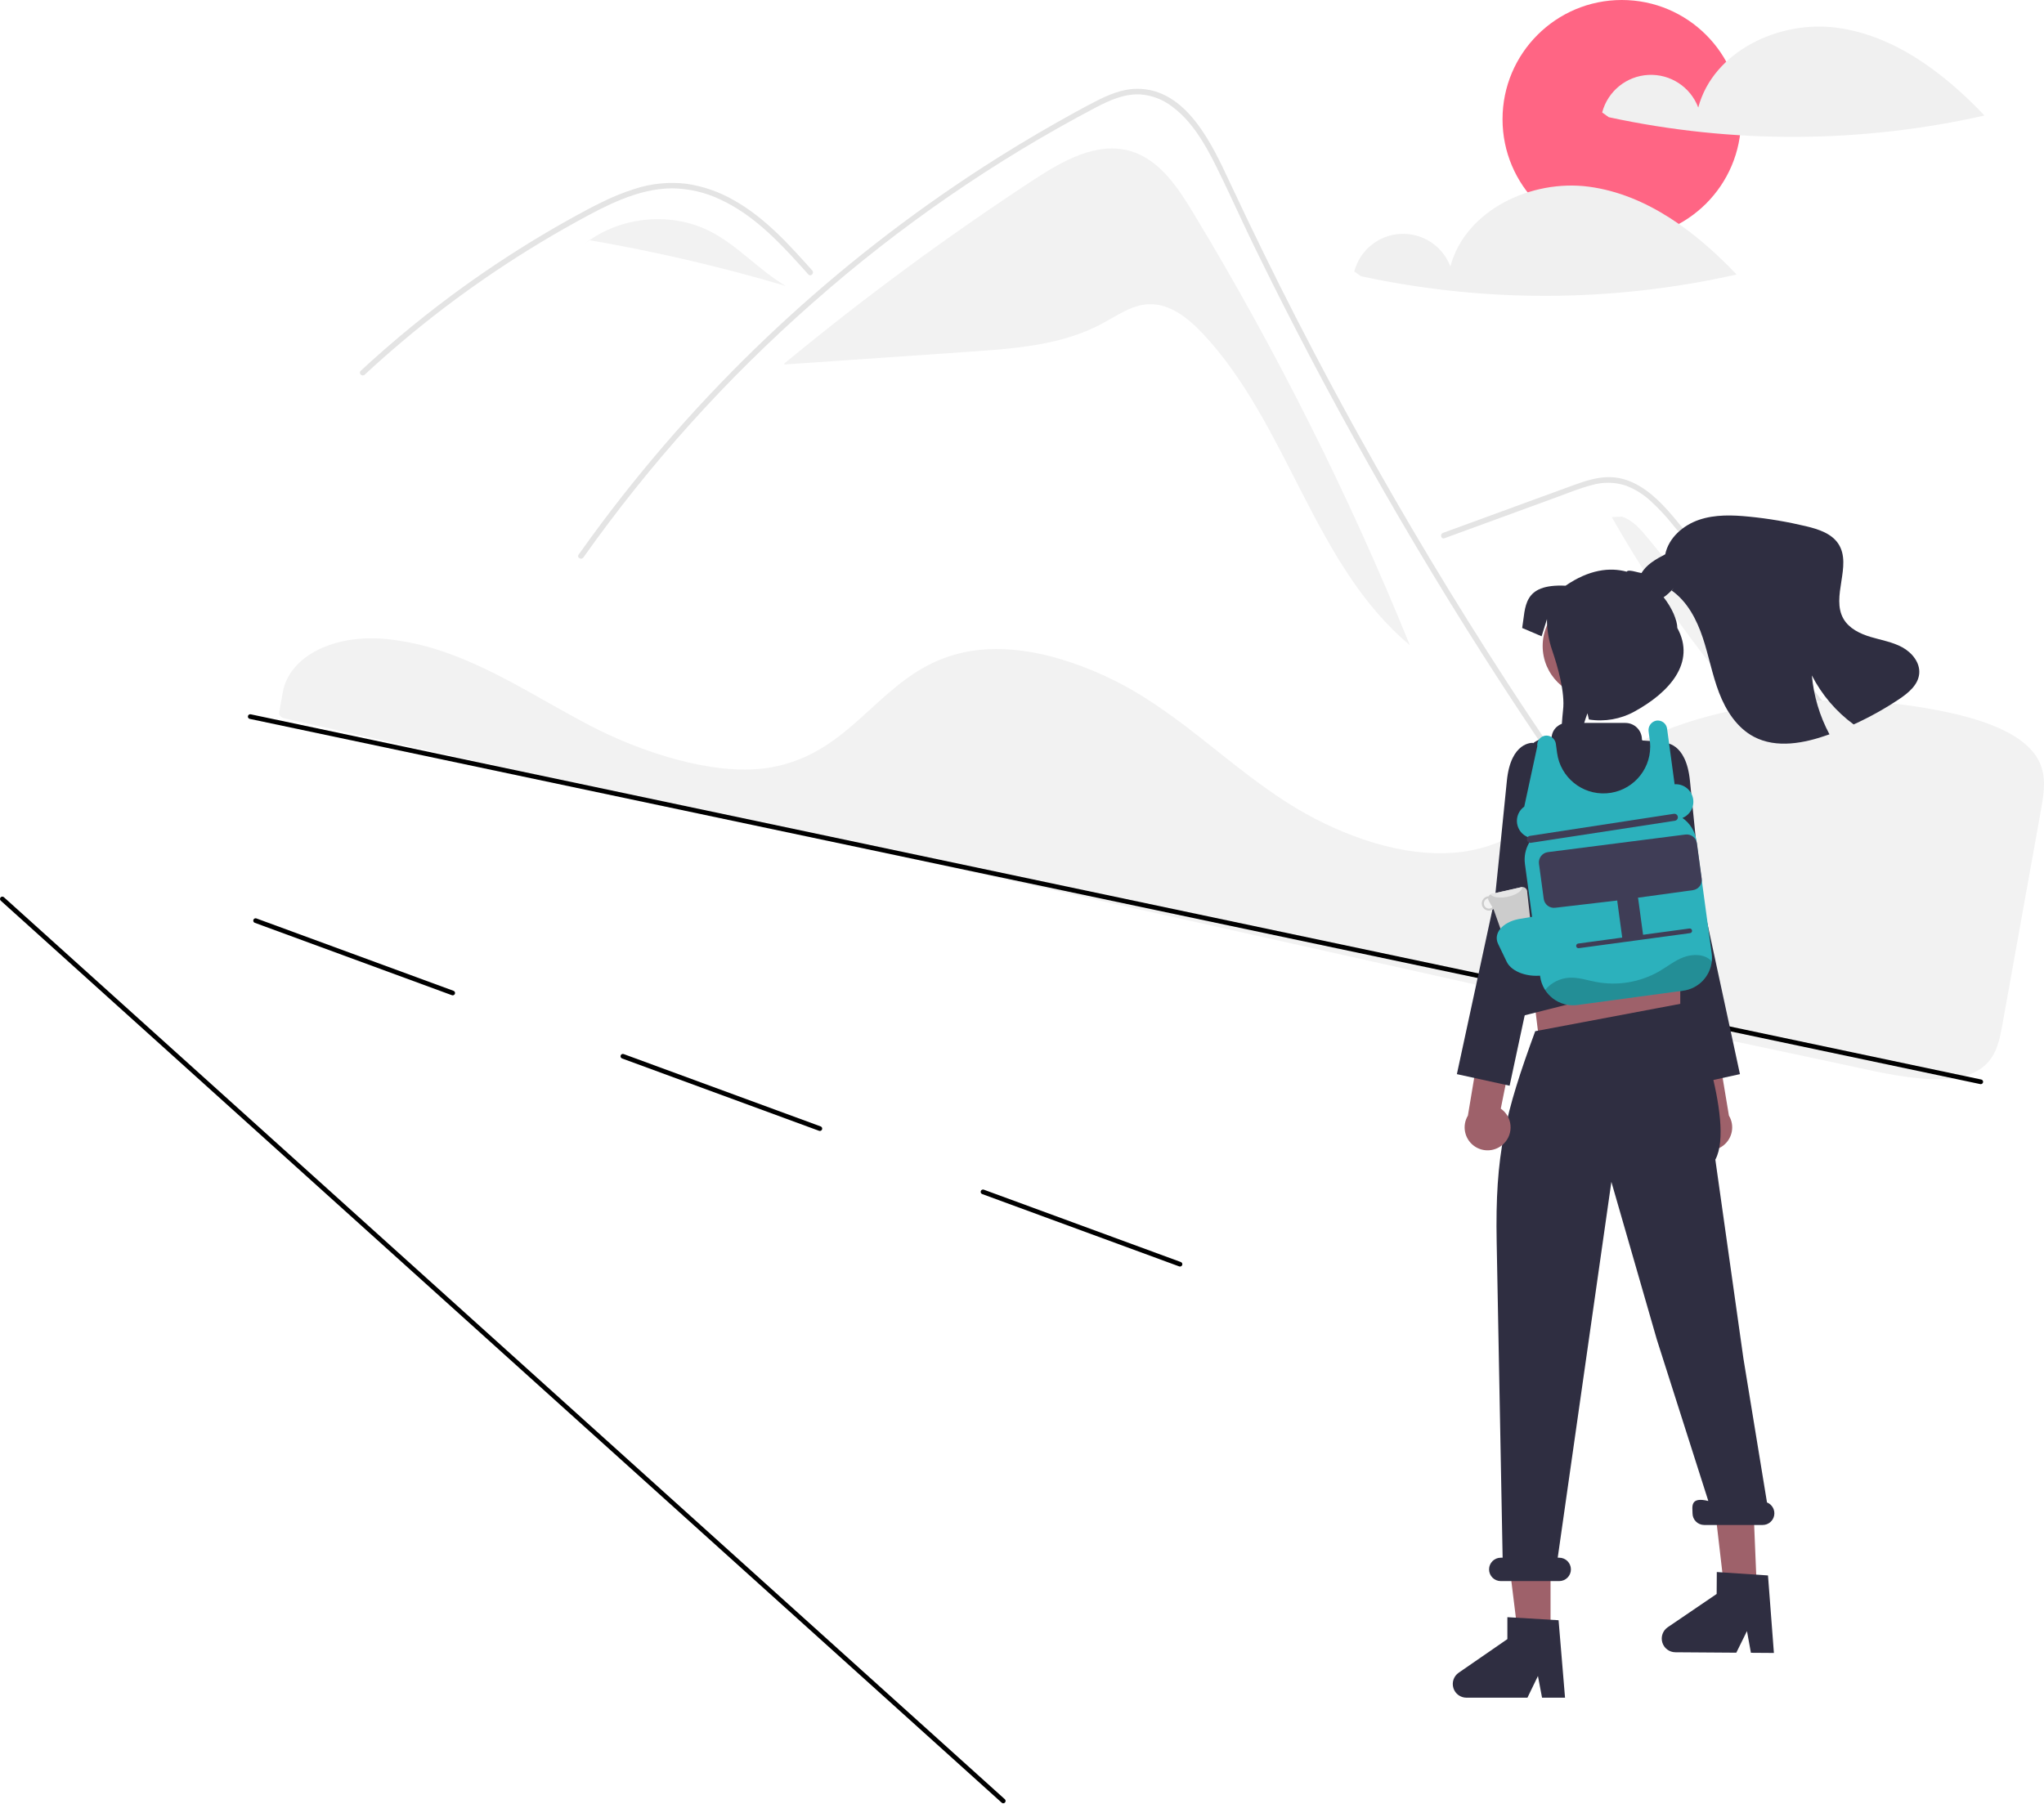
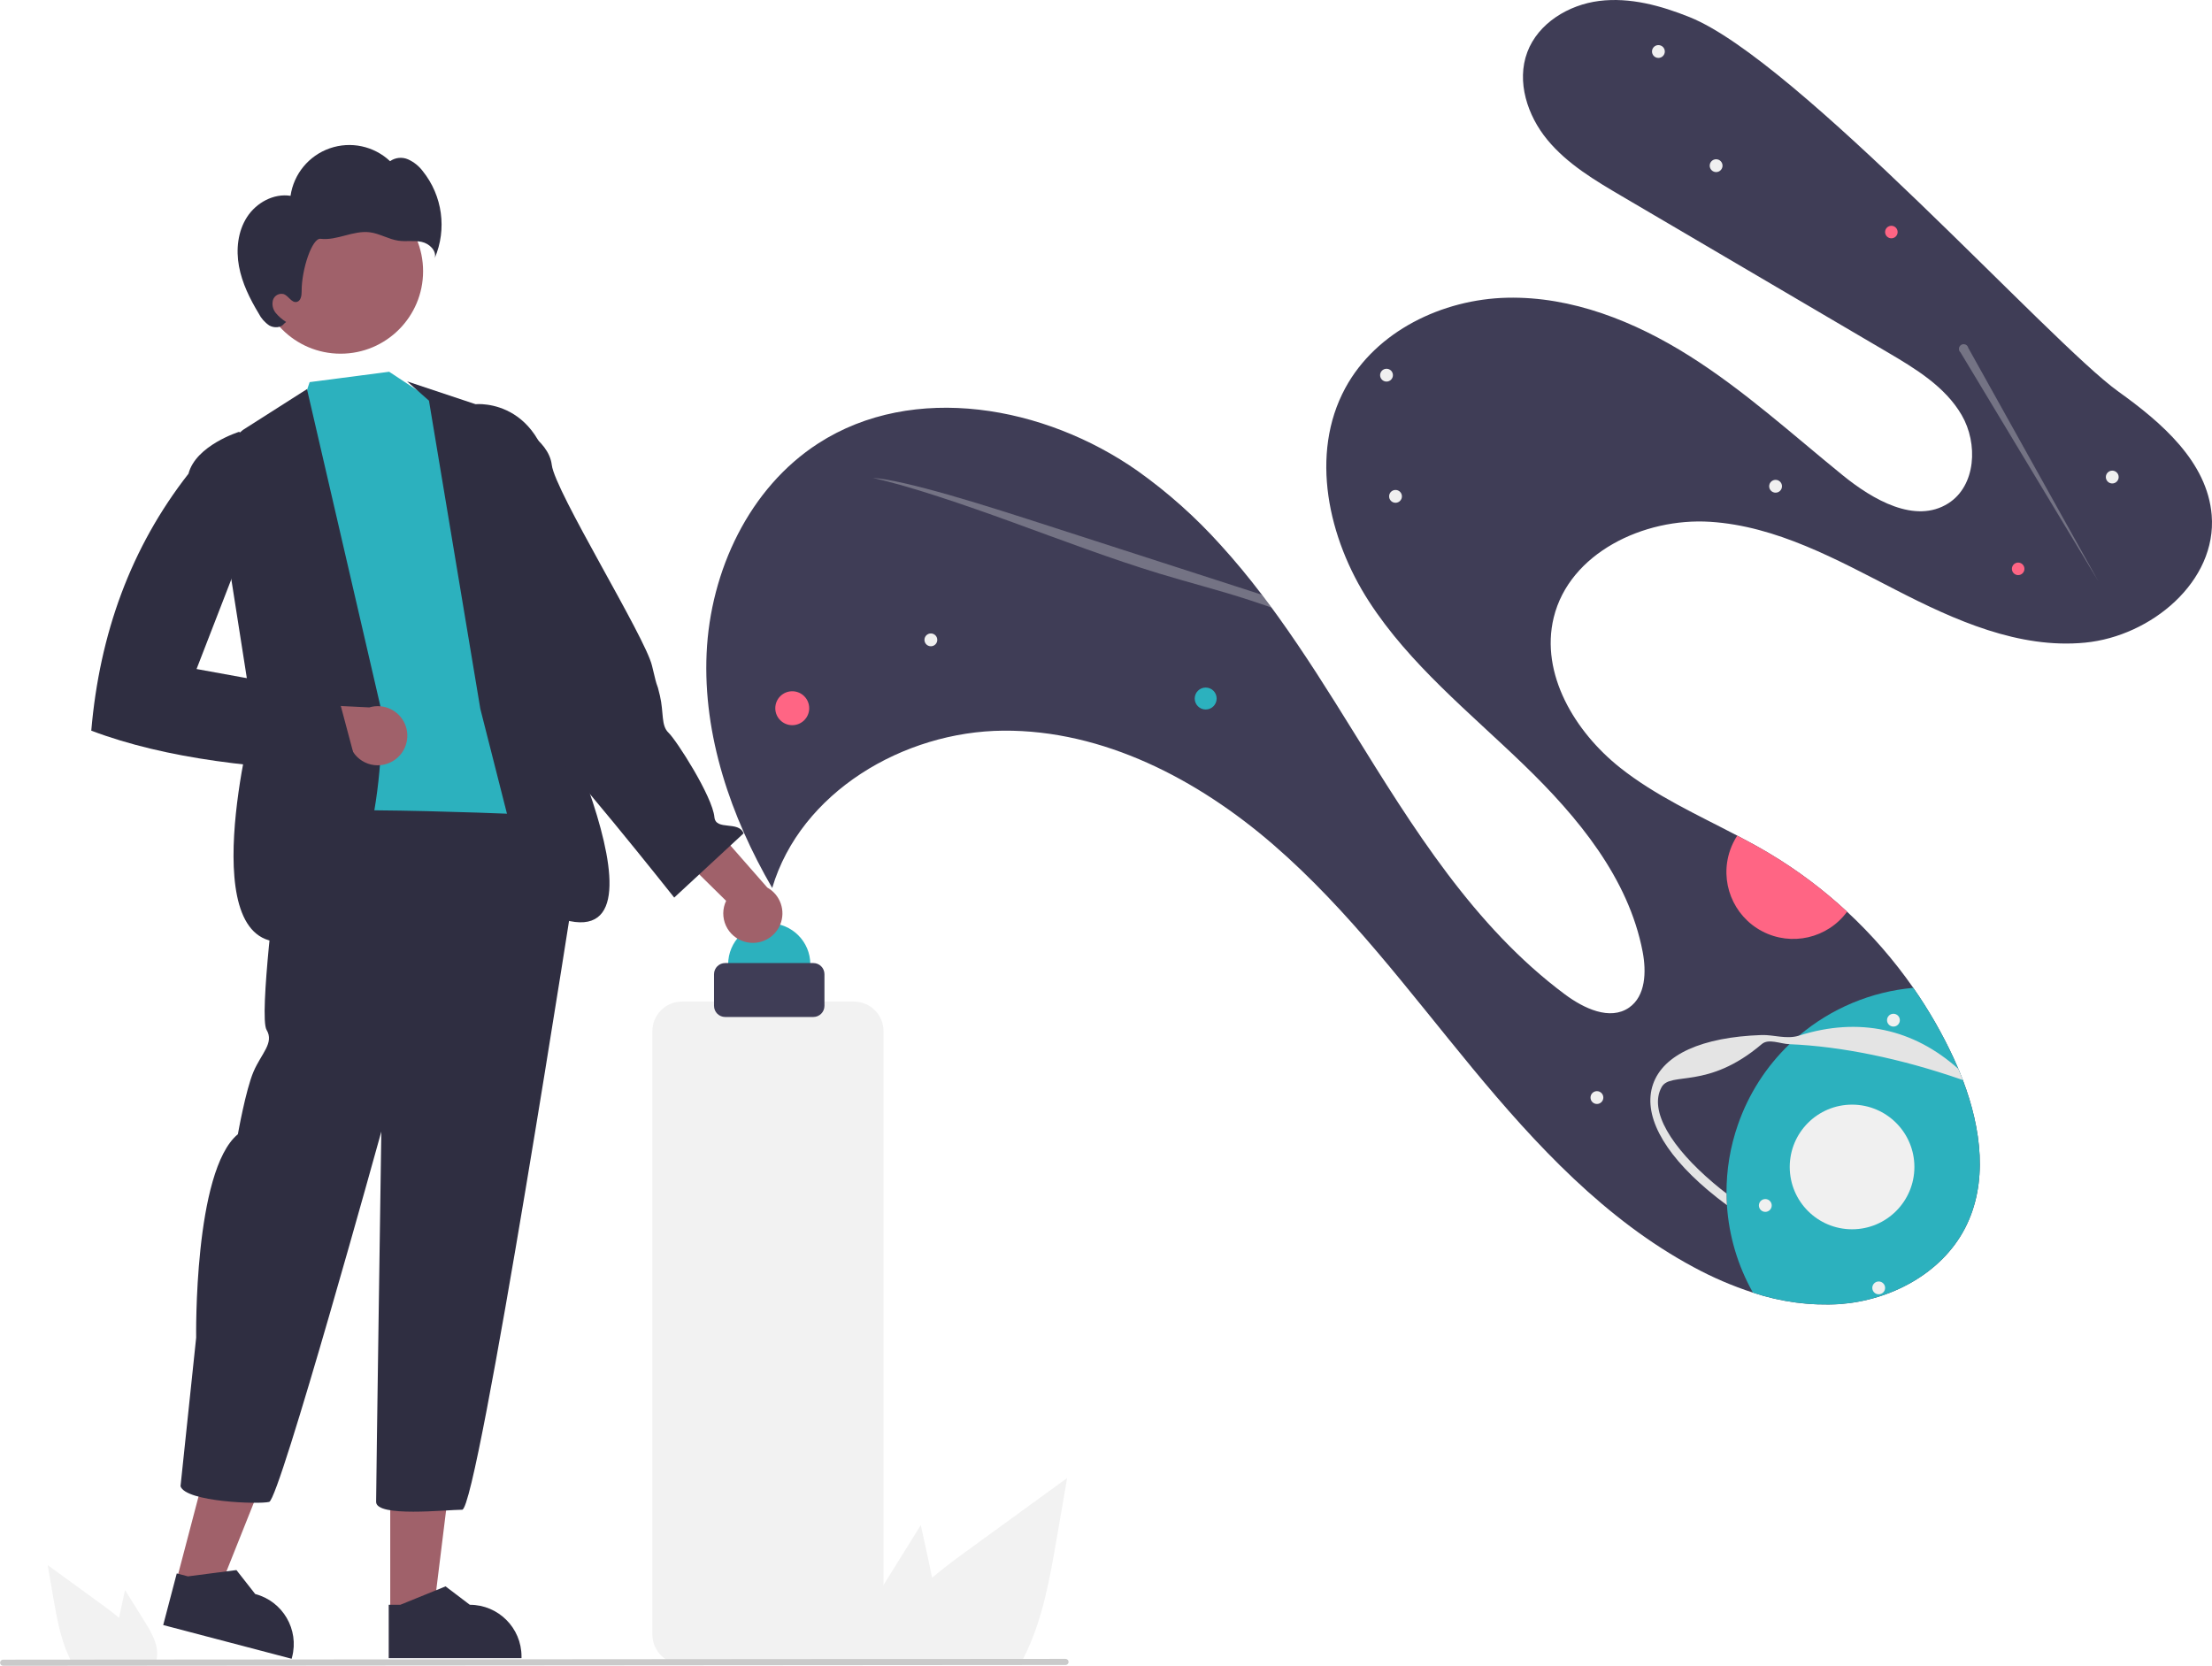
- <svg xmlns="http://www.w3.org/2000/svg" id="currentIllo" data-name="Layer 1" width="874.039" height="771.292" viewBox="0 0 874.039 771.292" class="injected-svg DownloadModal__ImageFile-sc-p17csy-5 iIfSkb grid_media">
-   <path d="M673.062,155.137c-6.611-10.934-14.444-22.608-26.712-26.178-14.207-4.135-28.802,4.079-41.181,12.184a1200.013,1200.013,0,0,0-106.794,78.684l.037.424q39.846-2.748,79.691-5.496c19.192-1.324,39.044-2.83,56.005-11.909,6.436-3.445,12.71-8.047,20.003-8.368,9.061-.398,16.962,5.93,23.17,12.541,36.727,39.109,47.355,98.916,88.558,133.276A1307.621,1307.621,0,0,0,673.062,155.137Z" transform="translate(-162.9803 -64.354)" fill="#f2f2f2" />
-   <path d="M898.816,486.852c-4.061-5.128-5.721-6.33-9.727-11.505Q840.159,412.063,797.108,344.504q-29.241-45.883-55.583-93.529-12.541-22.651-24.394-45.658-9.198-17.839-17.985-35.891c-1.675-3.437-3.303-6.891-4.923-10.352-3.817-8.139-7.563-16.318-11.585-24.346-4.583-9.151-10.162-18.744-18.578-24.891a25.346,25.346,0,0,0-13.204-5.081c-6.851-.443-13.173,2.386-19.115,5.476a615.324,615.324,0,0,0-120.996,83.438A629.917,629.917,0,0,0,412.444,302.789c-.869,1.241-2.924.055-2.047-1.193q5.18-7.325,10.565-14.492A633.399,633.399,0,0,1,582.67,136.269q15.73-10.194,32.051-19.431c5.484-3.106,10.992-6.171,16.594-9.048,5.492-2.821,11.324-5.358,17.598-5.452,21.351-.332,32.407,23.848,40,40.119q3.58,7.681,7.246,15.314,13.856,28.981,28.779,57.432,9.21,17.566,18.823,34.927,29.917,54.062,63.596,105.935c29.743,45.808,59.25,86.275,93.134,129.112C901.424,486.362,899.756,488.053,898.816,486.852Z" transform="translate(-162.9803 -64.354)" fill="#e4e4e4" />
-   <path d="M508.636,181.73c-1.24-1.383-2.473-2.766-3.722-4.149-9.846-10.889-20.411-21.652-33.931-27.894a49.228,49.228,0,0,0-20.624-4.781c-7.38.024-14.595,1.96-21.414,4.67-3.224,1.288-6.377,2.75-9.482,4.307-3.548,1.786-7.033,3.69-10.502,5.61q-9.767,5.405-19.281,11.284-18.93,11.699-36.674,25.184-9.198,6.993-18.017,14.445-8.202,6.922-16.073,14.216c-1.122,1.035-2.797-.64-1.675-1.675,1.383-1.288,2.782-2.568,4.18-3.832q5.927-5.358,12.043-10.51,11.153-9.411,22.884-18.096,18.242-13.513,37.74-25.192,9.743-5.832,19.755-11.174c2.015-1.075,4.054-2.126,6.116-3.121a97.502,97.502,0,0,1,14.54-5.919,51.724,51.724,0,0,1,21.96-2.157,57.173,57.173,0,0,1,20.261,7.009c13.275,7.42,23.572,18.894,33.591,30.091C511.323,181.184,509.655,182.867,508.636,181.73Z" transform="translate(-162.9803 -64.354)" fill="#e4e4e4" />
-   <path d="M780.643,294.569l31.811-11.635L828.249,277.157c5.144-1.881,10.276-4.023,15.593-5.37a24.6,24.6,0,0,1,14.114.18,32.529,32.529,0,0,1,11.008,6.824,89.337,89.337,0,0,1,9.029,9.642c3.439,4.133,6.827,8.308,10.23,12.47q21.068,25.765,41.86,51.755,20.792,25.989,41.306,52.198,20.564,26.274,40.845,52.767,2.484,3.246,4.965,6.494c.914,1.196,2.973.017,2.047-1.196q-20.431-26.76-41.147-53.3-20.767-26.604-41.82-52.982-21.053-26.378-42.391-52.527-5.316-6.515-10.649-13.015c-2.999-3.655-5.965-7.35-9.254-10.753-6.039-6.245-13.583-11.764-22.614-11.914-5.31-.088-10.448,1.597-15.381,3.381-5.318,1.924-10.624,3.884-15.935,5.826l-32.034,11.716-8.008,2.929c-1.421.52-.807,2.812.63,2.286Z" transform="translate(-162.9803 -64.354)" fill="#e4e4e4" />
-   <path d="M466.796,163.388c-16.166-8.308-36.868-6.681-51.723,3.699a737.726,737.726,0,0,1,83.932,19.589C487.555,179.967,478.599,169.455,466.796,163.388Z" transform="translate(-162.9803 -64.354)" fill="#f2f2f2" />
-   <path d="M414.914,167.059l-3.112,2.53c1.053-.885,2.147-1.715,3.271-2.501C415.02,167.078,414.967,167.068,414.914,167.059Z" transform="translate(-162.9803 -64.354)" fill="#f2f2f2" />
-   <path d="M867.766,294.685c-3.131-3.812-6.517-7.803-11.201-9.351l-4.373.172A496.015,496.015,0,0,0,984.306,436.543Q926.036,365.614,867.766,294.685Z" transform="translate(-162.9803 -64.354)" fill="#f2f2f2" />
-   <path d="M667.565,606.081a.992.992,0,0,1-.345-.062l-84.261-30.953a1.0 1,0,0,1,.689-1.877L667.91,604.142a1.0 1,0,0,1-.345,1.938Z" transform="translate(-162.9803 -64.354)" />
-   <path d="M513.565,548.081a.992.992,0,0,1-.345-.062l-84.261-30.953a1.0 1,0,0,1,.689-1.877L513.91,546.142a1.0 1,0,0,1-.345,1.938Z" transform="translate(-162.9803 -64.354)" />
-   <path d="M356.565,490.081a.992.992,0,0,1-.345-.062l-84.261-30.953a1.0 1,0,1,1,.689-1.877L356.91,488.142a1.0 1,0,0,1-.345,1.938Z" transform="translate(-162.9803 -64.354)" />
-   <path d="M340.778,339.738c-3.513-.785-7.07-1.405-10.583-1.837l-.511-.063c-23.321-2.777-43.01,6.958-45.796,22.645l-.495,2.838c-.309,1.795-.643,3.725-1.04,5.86-.192,1.054.867,2.132,2.407,2.476L845.649,497.037c39.607,8.564,79.087,17.024,117.337,25.144a177.652,177.652,0,0,0,21.711,3.511c10.927.926,18.927-.293,24.46-3.725l.001 0c6.877-4.253,8.607-11.157,10.019-19.078,2.846-15.997,5.877-32.793,8.897-49.538,2.661-14.758,5.316-29.477,7.832-43.574,1.478-8.369,2.281-15.869-2.879-22.891-5.596-7.598-17.581-13.494-35.623-17.527-.218-.049-.434-.097-.655-.145-56.592-12.407-117.619-2.55-151.854,24.53-3.942,3.118-7.734,6.553-11.401,9.875a158.915,158.915,0,0,1-17.302,14.232,66.95,66.95,0,0,1-10.666,5.986c-.257.125-.548.255-.851.372-.705.318-1.433.613-2.135.865a62.042,62.042,0,0,1-12.655,3.397l-.431.065c-.326.056-.678.107-1.027.147a68.206,68.206,0,0,1-7.479.589c-10.812.309-22.585-1.669-34.991-5.882a151.752,151.752,0,0,1-32.578-15.751c-10.814-6.914-20.639-14.717-30.141-22.263-4.173-3.316-8.49-6.743-12.828-10.046-.815-.622-1.618-1.23-2.434-1.842-5.313-3.969-10.177-7.354-14.871-10.348a146.281,146.281,0,0,0-37.143-17.035c-13.864-4.03-26.63-5.128-37.931-3.275a60.649,60.649,0,0,0-9.253,2.27c-13.923,4.597-23.917,13.74-33.581,22.583-12.021,10.999-24.453,22.373-44.611,25.204-23.263,3.273-53.836-7.081-74.693-17.866-6.557-3.391-13.045-7.056-19.318-10.601q-3.801-2.148-7.611-4.28c-4.993-2.785-9.099-4.982-12.918-6.915l-1.208-.614c-.673-.337-1.346-.675-2.034-1.007-4.55-2.238-8.825-4.154-13.075-5.86l-1.004-.409c-2.021-.785-3.918-1.486-5.788-2.137l-.747-.259A109.236,109.236,0,0,0,340.778,339.738Z" transform="translate(-162.9803 -64.354)" fill="#f2f2f2" />
-   <path d="M1009.981,528.062a1.009,1.009,0,0,1-.208-.021l-740-156.208a1,1,0,0,1,.413-1.957l740,156.208a1,1,0,0,1-.206,1.979Z" transform="translate(-162.9803 -64.354)" />
-   <circle cx="693.5" cy="51" r="51" fill="#ff6584" />
-   <path d="M948.516,76.224c-24.717-3.341-52.935,10.019-59.341,34.124a21.597,21.597,0,0,0-41.093,2.109l2.83,2.027a372.275,372.275,0,0,0,160.659-.726C994.377,95.688,973.233,79.565,948.516,76.224Z" transform="translate(-162.9803 -64.354)" fill="#f0f0f0" />
-   <path d="M842.516,144.224c-24.717-3.341-52.935,10.019-59.341,34.124a21.597,21.597,0,0,0-41.093,2.109l2.83,2.027a372.275,372.275,0,0,0,160.659-.726C888.377,163.688,867.233,147.565,842.516,144.224Z" transform="translate(-162.9803 -64.354)" fill="#f0f0f0" />
-   <path d="M886.872,553.437a9.76,9.76,0,0,1,1.357-14.904L872.689,461.346l17.161,5.51,12.439,74.659A9.813,9.813,0,0,1,886.872,553.437Z" transform="translate(-162.9803 -64.354)" fill="#9e616a" />
-   <path d="M863.926,390.13l10.648-8.037s9.393-.665,11.056,16.274,5.079,49.95,5.079,49.95l16.293,75.463-22.554,4.95-17.451-81.438-10.469-24.184Z" transform="translate(-162.9803 -64.354)" fill="#2f2e41" />
-   <polygon points="718.5 449 658.5 448 653.5 407 718.5 407 718.5 449" fill="#9e616a" />
-   <polygon points="663.032 699.832 649.181 699.831 642.591 646.404 663.034 646.405 663.032 699.832" fill="#9e616a" />
-   <polygon points="751.276 680.645 737.425 680.548 731.21 627.076 749.225 631.209 751.276 680.645" fill="#9e616a" />
-   <polygon points="707.954 371.691 711.092 379.851 710.465 388.011 649.04 409.286 652.088 373.574 658.993 365.414 707.954 371.691" fill="#ffb6b6" />
-   <circle cx="681.602" cy="276.32" r="21.938" fill="#9e616a" />
-   <path d="M832.208,790.486h-9.829l-1.754-9.279-4.493,9.279H790.064a5.86,5.86,0,0,1-3.33-10.682l20.817-14.377v-9.381l21.896,1.307Z" transform="translate(-162.9803 -64.354)" fill="#2f2e41" />
-   <path d="M921.523,771.351l-9.828-.069-1.689-9.292-4.558,9.248-26.067-.182a5.86,5.86,0,0,1-3.255-10.705l20.917-14.231.066-9.381,21.886,1.46Z" transform="translate(-162.9803 -64.354)" fill="#2f2e41" />
-   <path d="M918.566,706.973l-10.086-61.619-12-85c8.788-16.32-11-67-11-67l-2.793.134L819.467,505.415l.014-.061c-12.931,35.268-17.215,52.691-16.506,90.248l2.547,135.01h-.799a5,5,0,0,0,0,10h25a5,5,0,0,0,0-10h-.645l22.947-160.757L871.48,637.354l22,69c-8-2-6.758,2.634-6.758,5.258a5,5,0,0,0,5,5h25a4.995,4.995,0,0,0,1.844-9.639Z" transform="translate(-162.9803 -64.354)" fill="#2f2e41" />
-   <path d="M890.403,495.979l-2-20a3.987,3.987,0,0,0-3.605-2.995c-.833-9.527-4.339-50.629-4.549-52.421l-.008-.076-1.594-34.058a5.037,5.037,0,0,0-4.703-4.79l-8.421-.55a.446.446,0,0,1-.431-.445,7.081,7.081,0,0,0-7.081-7.081H833.08a6.63,6.63,0,0,0-6.576,5.804.44.44,0,0,1-.448.396l-.003-0a11.845,11.845,0,0,0-11.915,9.824c-3.408,19.831-10.239,64.84-6.862,89.862,1.176,8.711-1.359,1.812-1.803,9.1a5.365,5.365,0,0,0,1.336,3.89c-2.058.598-2.856,2.821-2.328,4.916l-.438-.108a4,4,0,0,0,4.856,2.901L885.502,480.836C887.644,480.296,890.943,498.121,890.403,495.979Z" transform="translate(-162.9803 -64.354)" fill="#2f2e41" />
-   <path d="M806.089,553.437a9.76,9.76,0,0,0-1.357-14.904l15.54-77.187-17.161,5.51-12.439,74.659A9.813,9.813,0,0,0,806.089,553.437Z" transform="translate(-162.9803 -64.354)" fill="#9e616a" />
-   <path d="M829.034,390.13l-10.648-8.037s-9.393-.665-11.056,16.274-5.079,49.95-5.079,49.95l-16.293,75.463,22.554,4.95,17.451-81.438,10.469-24.184Z" transform="translate(-162.9803 -64.354)" fill="#2f2e41" />
-   <path d="M868.076,321.166c4.087,1.217,7.9-2.202,10.745-5.441l-1.011,1.2c6.692,4.713,10.693,12.39,13.289,20.161,2.596,7.763,4.044,15.894,6.975,23.546,2.93,7.643,7.66,15.037,14.9,18.85,9.699,5.107,21.583,2.785,31.9-.9.137-.051.266-.094.403-.146a65.737,65.737,0,0,1-7.523-25.191,59.771,59.771,0,0,0,17.873,20.967,137.213,137.213,0,0,0,19.381-10.779c3.984-2.665,8.183-6.109,8.645-10.882.471-4.738-3.067-9.065-7.24-11.344-4.173-2.279-8.971-3.05-13.529-4.421-4.55-1.362-9.194-3.599-11.584-7.711-5.509-9.459,3.761-22.8-2.151-32.02-2.913-4.533-8.568-6.349-13.812-7.609a182.606,182.606,0,0,0-24.317-4.104c-7.189-.72-14.617-.985-21.455,1.328-6.838,2.313-13.041,7.686-14.506,14.763-3.993,2.099-8.217,4.421-10.359,8.405C862.558,313.815,863.749,319.881,868.076,321.166Z" transform="translate(-162.9803 -64.354)" fill="#2f2e41" />
-   <path d="M874.177,319.572c3.914,4.903,6.044,10.205,6.044,13.38,8.13,14.859-3.496,27.623-18.356,35.753a30.443,30.443,0,0,1-19.45,3.391l-.622-2.654-.842,2.39s-9.675,31.954-12.866,33.828c1.211-5.687,2.598-32.017,3.272-37.567.933-7.554-2.32-18.799-4.667-25.638a40.366,40.366,0,0,1-2.21-13.1v-.195l-2.285,7.34-8.319-3.549c1.548-8.878,0-18.956,18.556-18.082,10.036-6.902,18.873-7.953,26.133-5.996.937-1.448,6.339,1.264,7.9.502" transform="translate(-162.9803 -64.354)" fill="#2f2e41" />
-   <path d="M894.95,475.58a14.211,14.211,0,0,1-12.22,12.5l-45.17,6.12a14.224,14.224,0,0,1-15.99-12.18l-6.51-48.14a14.175,14.175,0,0,1,1.8-9.04l-.31-2.34a7.49,7.49,0,0,1-1.78-13.14l5.58-25.85a4.007,4.007,0,0,1,3.82-4.54,4.113,4.113,0,0,1,4.13,3.63l.51,3.8a20.001,20.001,0,0,0,39.82-2.66,20.672,20.672,0,0,0-.18-2.71l-.5-3.74a4.15,4.15,0,0,1,3.18-4.69,3.999,3.999,0,0,1,4.71,3.4l3.23,23.8a7.492,7.492,0,0,1,3.35,14.41,14.165,14.165,0,0,1,5.97,9.74l6.52,48.15A14,14,0,0,1,894.95,475.58Z" transform="translate(-162.9803 -64.354)" fill="#2cb1bc" />
-   <path d="M815.906,423.559a1.502,1.502,0,0,1,1.285-1.688l61.566-9.437a1.5,1.5,0,1,1,.402,2.973l-61.566,9.437A1.502,1.502,0,0,1,815.906,423.559Z" transform="translate(-162.9803 -64.354)" fill="#3f3d56" />
-   <path d="M823.101,448.829l-2.035-15.036a4.413,4.413,0,0,1,3.782-4.965l58.801-7.522a4.413,4.413,0,0,1,4.965,3.782l2.035,15.036a4.413,4.413,0,0,1-3.782,4.965L863.381,448.32a4.413,4.413,0,0,1,.117.489l2.079,15.36,19.819-2.682a1,1,0,1,1,.268,1.982l-19.819,2.682-8.919,1.207L838.098,469.906a1,1,0,0,1-.268-1.982l18.828-2.548-2.079-15.36a4.414,4.414,0,0,1-.017-.502l-26.496,3.097A4.413,4.413,0,0,1,823.101,448.829Z" transform="translate(-162.9803 -64.354)" fill="#3f3d56" />
-   <path d="M591.98,835.646a.998.998,0,0,1-.669-.257l-428-385.792a1,1,0,0,1,1.339-1.486l428,385.792a1,1,0,0,1-.67,1.743Z" transform="translate(-162.9803 -64.354)" />
-   <path d="M816.03,445.94a2.026,2.026,0,0,0-2.15-2.17,1.864,1.864,0,0,0-.32.04l-12.66,2.86a2.085,2.085,0,0,0-1.34,1.03,2.606,2.606,0,0,0-.55.08,3.076,3.076,0,1,0,1.36,6,3.118,3.118,0,0,0,1.24-.6l4.29,12.08a2.015,2.015,0,0,0,2.21.97l8.23-1.86a2.043,2.043,0,0,0,1.57-1.82Zm-15.85,6.98a2.2,2.2,0,0,1-.98-4.29c.04-.01.08,0,.12-.01a2.071,2.071,0,0,0,.27,1.04L801.16,452.4A2.071,2.071,0,0,1,800.18,452.92Z" transform="translate(-162.9803 -64.354)" fill="#ccc" />
-   <path d="M813.88,443.77c.12,1.6-2.62,3.44-6.29,4.17-3.37.69-6.39.21-7.24-1.05a1.919,1.919,0,0,1,.55-.22l12.66-2.86A1.864,1.864,0,0,1,813.88,443.77Z" transform="translate(-162.9803 -64.354)" fill="#e6e6e6" />
-   <path d="M807.264,475.724l-3.675-7.646c-2.153-4.479,1.789-9.245,8.787-10.624L821,456l3.607,25.202-.747.147C816.862,482.727,809.417,480.203,807.264,475.724Z" transform="translate(-162.9803 -64.354)" fill="#2cb1bc" />
-   <g opacity="0.2">
-     <path d="M894.95,475.58a14.211,14.211,0,0,1-12.22,12.5l-45.17,6.12a14.208,14.208,0,0,1-13.87-6.42,14.512,14.512,0,0,1,10.36-5.24c3.88-.2,7.64,1.09,11.44,1.81a39.589,39.589,0,0,0,26.83-4.45c3.53-2.05,6.71-4.67,10.59-6.13,3.88-1.45,8.89-1.4,11.7,1.43A4.033,4.033,0,0,1,894.95,475.58Z" transform="translate(-162.9803 -64.354)" />
-   </g>
+ <svg xmlns="http://www.w3.org/2000/svg" width="861.343" height="648.679" viewBox="0 0 861.343 648.679" role="img" artist="Katerina Limpitsouni" source="https://undraw.co/">
+   <path d="M487.967,298.314c37.101-23.943,88.2-14.64,124.348,10.729a196.935,196.935,0,0,1,32.307,28.827c5.643,6.19,10.993,12.687,16.11,19.409,1.261,1.649,2.515,3.315,3.746,4.997q1.263,1.706,2.505,3.435c10.378,14.425,19.892,29.6,29.206,44.638,23.251,37.538,47.108,76.194,82.534,102.549,7.299,5.428,17.482,10.317,24.96,5.133,6.489-4.502,6.767-13.967,5.29-21.724-5.49-28.74-25.295-52.557-46.336-72.888-21.04-20.331-44.332-38.971-60.23-63.537-15.898-24.567-23.161-57.364-9.236-83.094,12.001-22.173,37.821-34.61,63.024-35.189,25.201-.574,49.685,9.222,71.007,22.674,21.319,13.457,40.066,30.531,59.631,46.43,11.794,9.592,28.261,19.109,41.114,10.988,10.856-6.863,11.703-23.338,5.233-34.431s-18.018-18.064-29.089-24.566q-51.558-30.288-103.117-60.571c-10.545-6.189-21.321-12.575-29.105-22.012-7.786-9.431-12.108-22.686-7.817-34.139,4.234-11.286,16.059-18.453,28.023-19.948,11.956-1.492,24.015,1.823,35.199,6.314,41.912,16.832,140.602,126.951,166.905,145.778,16.903,12.092,34.66,27.4,36.369,48.112,2.13,25.784-23.526,47.182-49.278,49.683-25.748,2.509-50.704-8.687-73.71-20.524s-46.486-24.887-72.309-26.53c-25.823-1.643-54.795,12.161-60.917,37.3-5.323,21.874,8.21,44.446,25.838,58.442,13.798,10.958,29.992,18.256,45.635,26.462,4.344,2.272,8.642,4.621,12.834,7.132a180.251,180.251,0,0,1,29.935,22.505,183.677,183.677,0,0,1,25.774,29.641,179.182,179.182,0,0,1,15.621,27.173q1.006,2.176,1.954,4.412c.599,1.426,1.179,2.869,1.729,4.328,7.18,18.913,9.977,40.108.804,57.763-9.149,17.608-28.965,28.034-48.753,29.48a89.801,89.801,0,0,1-33.791-4.464,137.23,137.23,0,0,1-23.13-9.941C794.526,600.7,767.404,571.542,742.634,541.566c-24.764-29.974-48.083-61.534-77.482-86.977-29.397-25.449-66.237-44.69-105.12-44.398-38.882.287-78.965,23.978-90.008,61.258-16.096-27.736-26.981-59.355-25.544-91.388S461.024,315.705,487.967,298.314Z" transform="translate(-169.3286 -125.6603)" fill="#3f3d56" />
+   <circle cx="469.487" cy="272.017" r="4.272" fill="#2cb1be" />
+   <circle cx="308.499" cy="275.792" r="6.605" fill="#ff6584" />
+   <circle cx="785.865" cy="221.517" r="2.44" fill="#ff6584" />
+   <circle cx="736.489" cy="90.362" r="2.44" fill="#ff6584" />
+   <path d="M843.026,456.742a26.079,26.079,0,0,1,2.78-5.683c4.344,2.272,8.642,4.621,12.834,7.132a180.251,180.251,0,0,1,29.935,22.505,26.025,26.025,0,0,1-45.549-23.953Z" transform="translate(-169.3286 -125.6603)" fill="#ff6584" />
+   <circle cx="362.474" cy="249.168" r="2.496" fill="#f0f0f0" />
+   <circle cx="668.25" cy="64.513" r="2.496" fill="#f0f0f0" />
+   <circle cx="645.778" cy="20.057" r="2.496" fill="#f0f0f0" />
+   <circle cx="822.503" cy="185.77" r="2.496" fill="#f0f0f0" />
+   <circle cx="691.404" cy="189.356" r="2.496" fill="#f0f0f0" />
+   <circle cx="621.835" cy="427.406" r="2.496" fill="#f0f0f0" />
+   <circle cx="543.408" cy="193.29" r="2.496" fill="#f0f0f0" />
+   <circle cx="539.904" cy="146.097" r="2.496" fill="#f0f0f0" />
+   <path d="M866.141,532.284c-3.706-.152-7.303-.17-10.77-.05-21.356.738-35.581,6.857-39.028,16.788s3.93,23.547,20.237,37.356q2.419,2.048,5.043,4.063a80.028,80.028,0,0,1,24.518-58.158Z" transform="translate(-169.3286 -125.6603)" fill="none" />
+   <path d="M846.05,563.682a79.499,79.499,0,0,1,20.092-31.399q1.801-1.724,3.704-3.331a80.081,80.081,0,0,1,44.504-18.615,179.184,179.184,0,0,1,15.621,27.173q1.006,2.176,1.954,4.412c.599,1.426,1.179,2.869,1.729,4.328,7.18,18.913,9.977,40.108.804,57.763-9.149,17.608-28.965,28.034-48.753,29.48a89.801,89.801,0,0,1-33.791-4.464,79.902,79.902,0,0,1-10.131-34.06c-.098-1.507-.147-3.015-.162-4.53A79.685,79.685,0,0,1,846.05,563.682Z" transform="translate(-169.3286 -125.6603)" fill="#2cb1be" />
+   <path d="M813.016,547.869c4.009-11.551,19.006-18.35,42.236-19.154,4.648-.164,9.761,1.77,14.593.237,23.445-7.435,44.715-2.576,62.079,12.97.599,1.426,1.179,2.869,1.729,4.328-.231-.086-.464-.167-.697-.248-23.462-8.143-46.752-12.895-66.814-13.719-3.707-.149-8.129-2.294-10.77-.047-21.208,18.048-35.552,10.486-39.029,16.787-5.079,9.204,3.932,23.545,20.238,37.356q2.419,2.051,5.04,4.06c.015,1.515.063,3.023.162,4.53q-3.946-2.916-7.477-5.9C816.568,574.047,809.009,559.414,813.016,547.869Z" transform="translate(-169.3286 -125.6603)" fill="#e4e4e4" />
+   <circle cx="731.559" cy="501.523" r="2.496" fill="#f0f0f0" />
+   <circle cx="687.403" cy="469.422" r="2.496" fill="#f0f0f0" />
+   <circle cx="721.186" cy="454.431" r="24.27" fill="#f0f0f0" />
+   <path d="M509.195,311.783c5.673.267,17.408,3.084,30.123,6.726,12.708,3.646,26.492,8.094,40.1,12.494q35.733,11.544,71.462,23.08,4.912,1.584,9.851,3.195c1.261,1.649,2.515,3.315,3.746,4.997-2.894-1.023-5.8-2.013-8.697-2.956-12.378-4.023-23.12-6.676-35.133-10.335-18.488-5.627-37.992-13.018-56.909-19.899C544.823,322.197,523.121,314.783,509.195,311.783Z" transform="translate(-169.3286 -125.6603)" fill="#f0f0f0" opacity="0.3" />
+   <path d="M932.758,262.924l53.58,88.947-50.558-90.716a1.849,1.849,0,1,0-3.022,1.769Z" transform="translate(-169.3286 -125.6603)" fill="#f0f0f0" opacity="0.3" />
+   <circle cx="737.296" cy="397.269" r="2.496" fill="#f0f0f0" />
+   <circle cx="299.538" cy="375.527" r="16" fill="#2cb1be" />
+   <path d="M459.388,492.403a11.44,11.44,0,0,1-7.314-15.945L423.103,447.935l20.662-4.408,24.344,27.761a11.502,11.502,0,0,1-8.72,21.115Z" transform="translate(-169.3286 -125.6603)" fill="#a0616a" />
+   <path d="M320.866,270.427l16.157,10.649,18.912,4.43s14.999,107.199,22.37,113.629,1.16,7.04,3.157,15.909,6.62,27.015,6.62,27.015c-44.897,27.829-85.006,31.227-119.226,4.575a8.052,8.052,0,0,1,3.765-9.367c5.786-3.594-6.764-17.675-2.028-20.495s-3.633-23.913-3.633-23.913l1.46-45.299-4.066-6.948,5.728-44.6,14.767-6.562,5.056-14.987Z" transform="translate(-169.3286 -125.6603)" fill="#2cb1be" />
+   <path d="M327.867,274.187l26.641,8.872s29.47-3.112,30.665,40.758-4.298,67.412-4.298,67.412S442.178,514.507,375.772,478.097L356.367,401.687l-20-120Z" transform="translate(-169.3286 -125.6603)" fill="#2f2e41" />
+   <path d="M354.584,371.177l13.819-1.909s1.334,20.834,7.944,23.992,4.382,3.677,5.161,7.02-5.878,12.604-.642,14.907,51,60,51,60l27-25c-1.856-5.028-10.785-.937-11.345-6.267-.705-8.059-14.838-30.074-17.846-32.897s-1.819-7.799-3.378-14.484-.477-.486-3.075-11.628-37.808-67.913-39.032-78.2-15.558-16.342-15.558-16.342l-11.142,2.598Z" transform="translate(-169.3286 -125.6603)" fill="#2f2e41" />
+   <polygon points="68.581 615.998 84.845 620.268 109.058 559.567 85.054 553.264 68.581 615.998" fill="#a0616a" />
+   <path d="M232.881,758.474l50.014,13.133.166-.632a20.128,20.128,0,0,0-14.354-24.579l-.001-0-7.315-9.33-18.866,2.455-4.366-1.146Z" transform="translate(-169.3286 -125.6603)" fill="#2f2e41" />
+   <polygon points="151.957 628.165 168.771 628.164 176.771 563.303 151.953 563.305 151.957 628.165" fill="#a0616a" />
+   <path d="M320.693,771.367l51.71-.002v-.654a20.128,20.128,0,0,0-20.127-20.127h-.001l-9.445-7.166-17.623,7.167-4.514 0Z" transform="translate(-169.3286 -125.6603)" fill="#2f2e41" />
+   <path d="M279.227,443.444c-4.062,5.078-2.031,22.341-2.031,22.341s-7.109,55.853-4.062,60.93-2.031,9.14-5.078,16.248-6.093,24.372-6.093,24.372c-17.264,14.217-16.248,79.209-16.248,79.209l-6.093,57.884c2.031,6.093,30.465,7.109,34.527,6.093S317.816,566.32,317.816,566.32s-2.031,138.108-2.031,144.201,27.419,3.046,33.512,3.046S393.979,464.769,393.979,464.769v-14.217l-5.078-7.109S283.289,438.366,279.227,443.444Z" transform="translate(-169.3286 -125.6603)" fill="#2f2e41" />
+   <path d="M288.867,277.187,263.929,293.076,251.867,303.187l16,102s-24.309,92.716,14,87,36.161-89.038,36.161-89.038Z" transform="translate(-169.3286 -125.6603)" fill="#2f2e41" />
+   <path d="M322.235,422.083a11.44,11.44,0,0,1-16.544-5.833l-40.644.982,11.201-17.913,36.879,1.814A11.502,11.502,0,0,1,322.235,422.083Z" transform="translate(-169.3286 -125.6603)" fill="#a0616a" />
+   <circle cx="132.63" cy="105.615" r="32.119" fill="#a0616a" />
+   <path d="M265.527,210.171c3.607-5.58,10.375-9.298,16.936-8.253a23.127,23.127,0,0,1,38.75-13.489,7.192,7.192,0,0,1,7.033-.704,14.829,14.829,0,0,1,5.714,4.586,33.28,33.28,0,0,1,4.657,33.857c.802-2.915-2.119-5.657-5.071-6.312-2.951-.654-6.048-.035-9.041-.461-3.836-.546-7.285-2.771-11.127-3.272-3.229-.421-6.477.407-9.626,1.237-3.149.83-6.388,1.676-9.622,1.292-3.234-.384-7.4,11.872-7.344,20.503.011,1.636-.326,3.736-1.925,4.083-1.969.427-3.11-2.29-4.983-3.03a3.467,3.467,0,0,0-4.252,2.261,5.652,5.652,0,0,0,1.079,5.061,16.701,16.701,0,0,0,4.049,3.513l-.772.642c-1.284,1.696-3.947,1.769-5.797.72a12.511,12.511,0,0,1-4.162-4.739c-3.423-5.694-6.426-11.76-7.634-18.293S261.92,215.751,265.527,210.171Z" transform="translate(-169.3286 -125.6603)" fill="#2f2e41" />
+   <path d="M276.867,306.187l-14.433-12.369s-16.852,5.258-19.71,16.314c-22.491,28.759-34.604,62.346-37.857,100.055,29.364,11.09,65.319,15.024,104,16l-8-30-55-10Z" transform="translate(-169.3286 -125.6603)" fill="#2f2e41" />
+   <path d="M225.728,757.227l-7.71-12.39-1.54,7.08c-.27,1.24-.54,2.5-.79,3.75-2.19-1.87-4.52-3.6-6.8-5.26q-10.5-7.62-20.99-15.26l2.19,12.7c1.35,7.82,2.76,15.8,6.1,22.95.37.81.77,1.61,1.2,2.39h32.54a10.488,10.488,0,0,0,.54-2.24.775.775,0,0,0,.01-.15C230.988,765.947,228.308,761.377,225.728,757.227Z" transform="translate(-169.3286 -125.6603)" fill="#f2f2f2" />
+   <path d="M513.298,742.993l14.586-23.44,2.914,13.394c.511,2.346,1.022,4.73,1.495,7.094,4.143-3.538,8.551-6.811,12.864-9.951q19.864-14.416,39.71-28.87l-4.143,24.026c-2.554,14.794-5.222,29.891-11.54,43.418-.7,1.533-1.457,3.046-2.271,4.522H505.352a19.841,19.841,0,0,1-1.022-4.238,1.464,1.464,0,0,1-.018-.284C503.346,759.49,508.417,750.844,513.298,742.993Z" transform="translate(-169.3286 -125.6603)" fill="#f2f2f2" />
+   <path d="M501.855,773.687H434.878A11.525,11.525,0,0,1,423.367,762.175V527.199a11.525,11.525,0,0,1,11.512-11.512H501.855a11.525,11.525,0,0,1,11.512,11.512V762.175A11.525,11.525,0,0,1,501.855,773.687Z" transform="translate(-169.3286 -125.6603)" fill="#f2f2f2" />
+   <path d="M486.04,521.687H451.693A4.332,4.332,0,0,1,447.367,517.36v-12.346a4.332,4.332,0,0,1,4.327-4.327H486.04a4.332,4.332,0,0,1,4.327,4.327V517.36A4.332,4.332,0,0,1,486.04,521.687Z" transform="translate(-169.3286 -125.6603)" fill="#3f3d56" />
+   <path d="M584.269,774.032l-413.75.307a1.191,1.191,0,0,1,0-2.381l413.75-.307a1.191,1.191,0,0,1,0,2.381Z" transform="translate(-169.3286 -125.6603)" fill="#cacaca" />
</svg>
